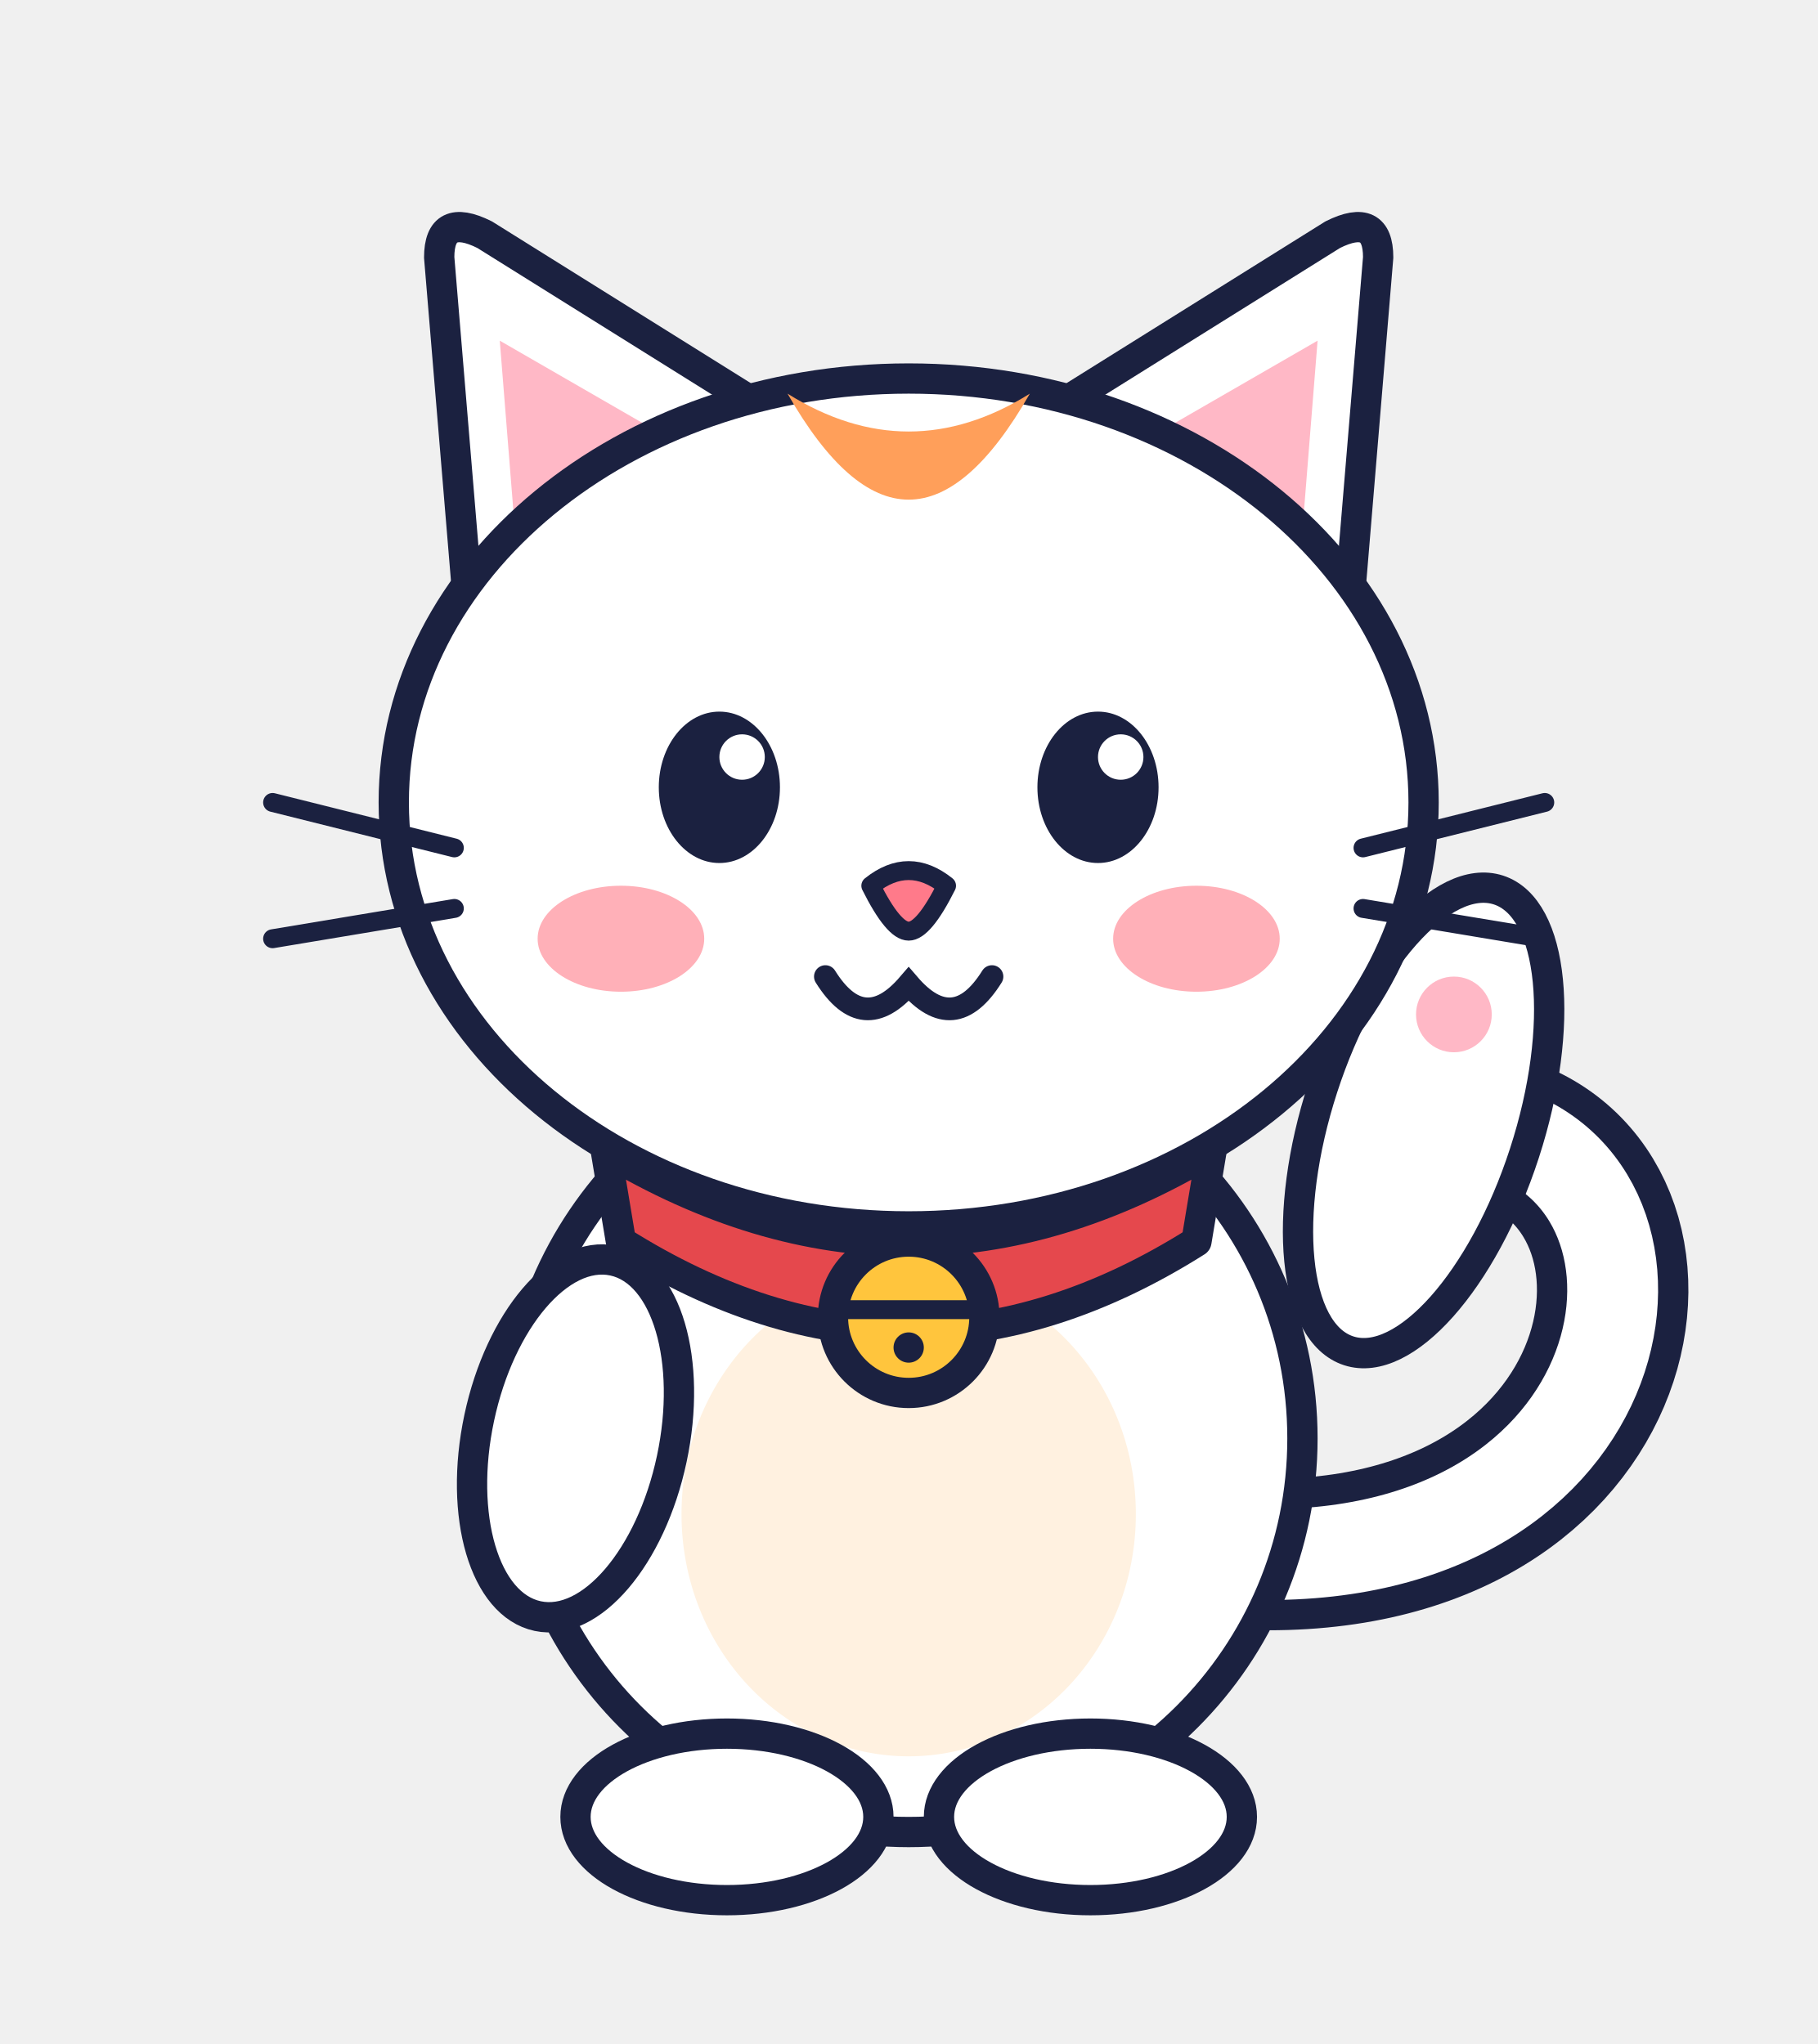
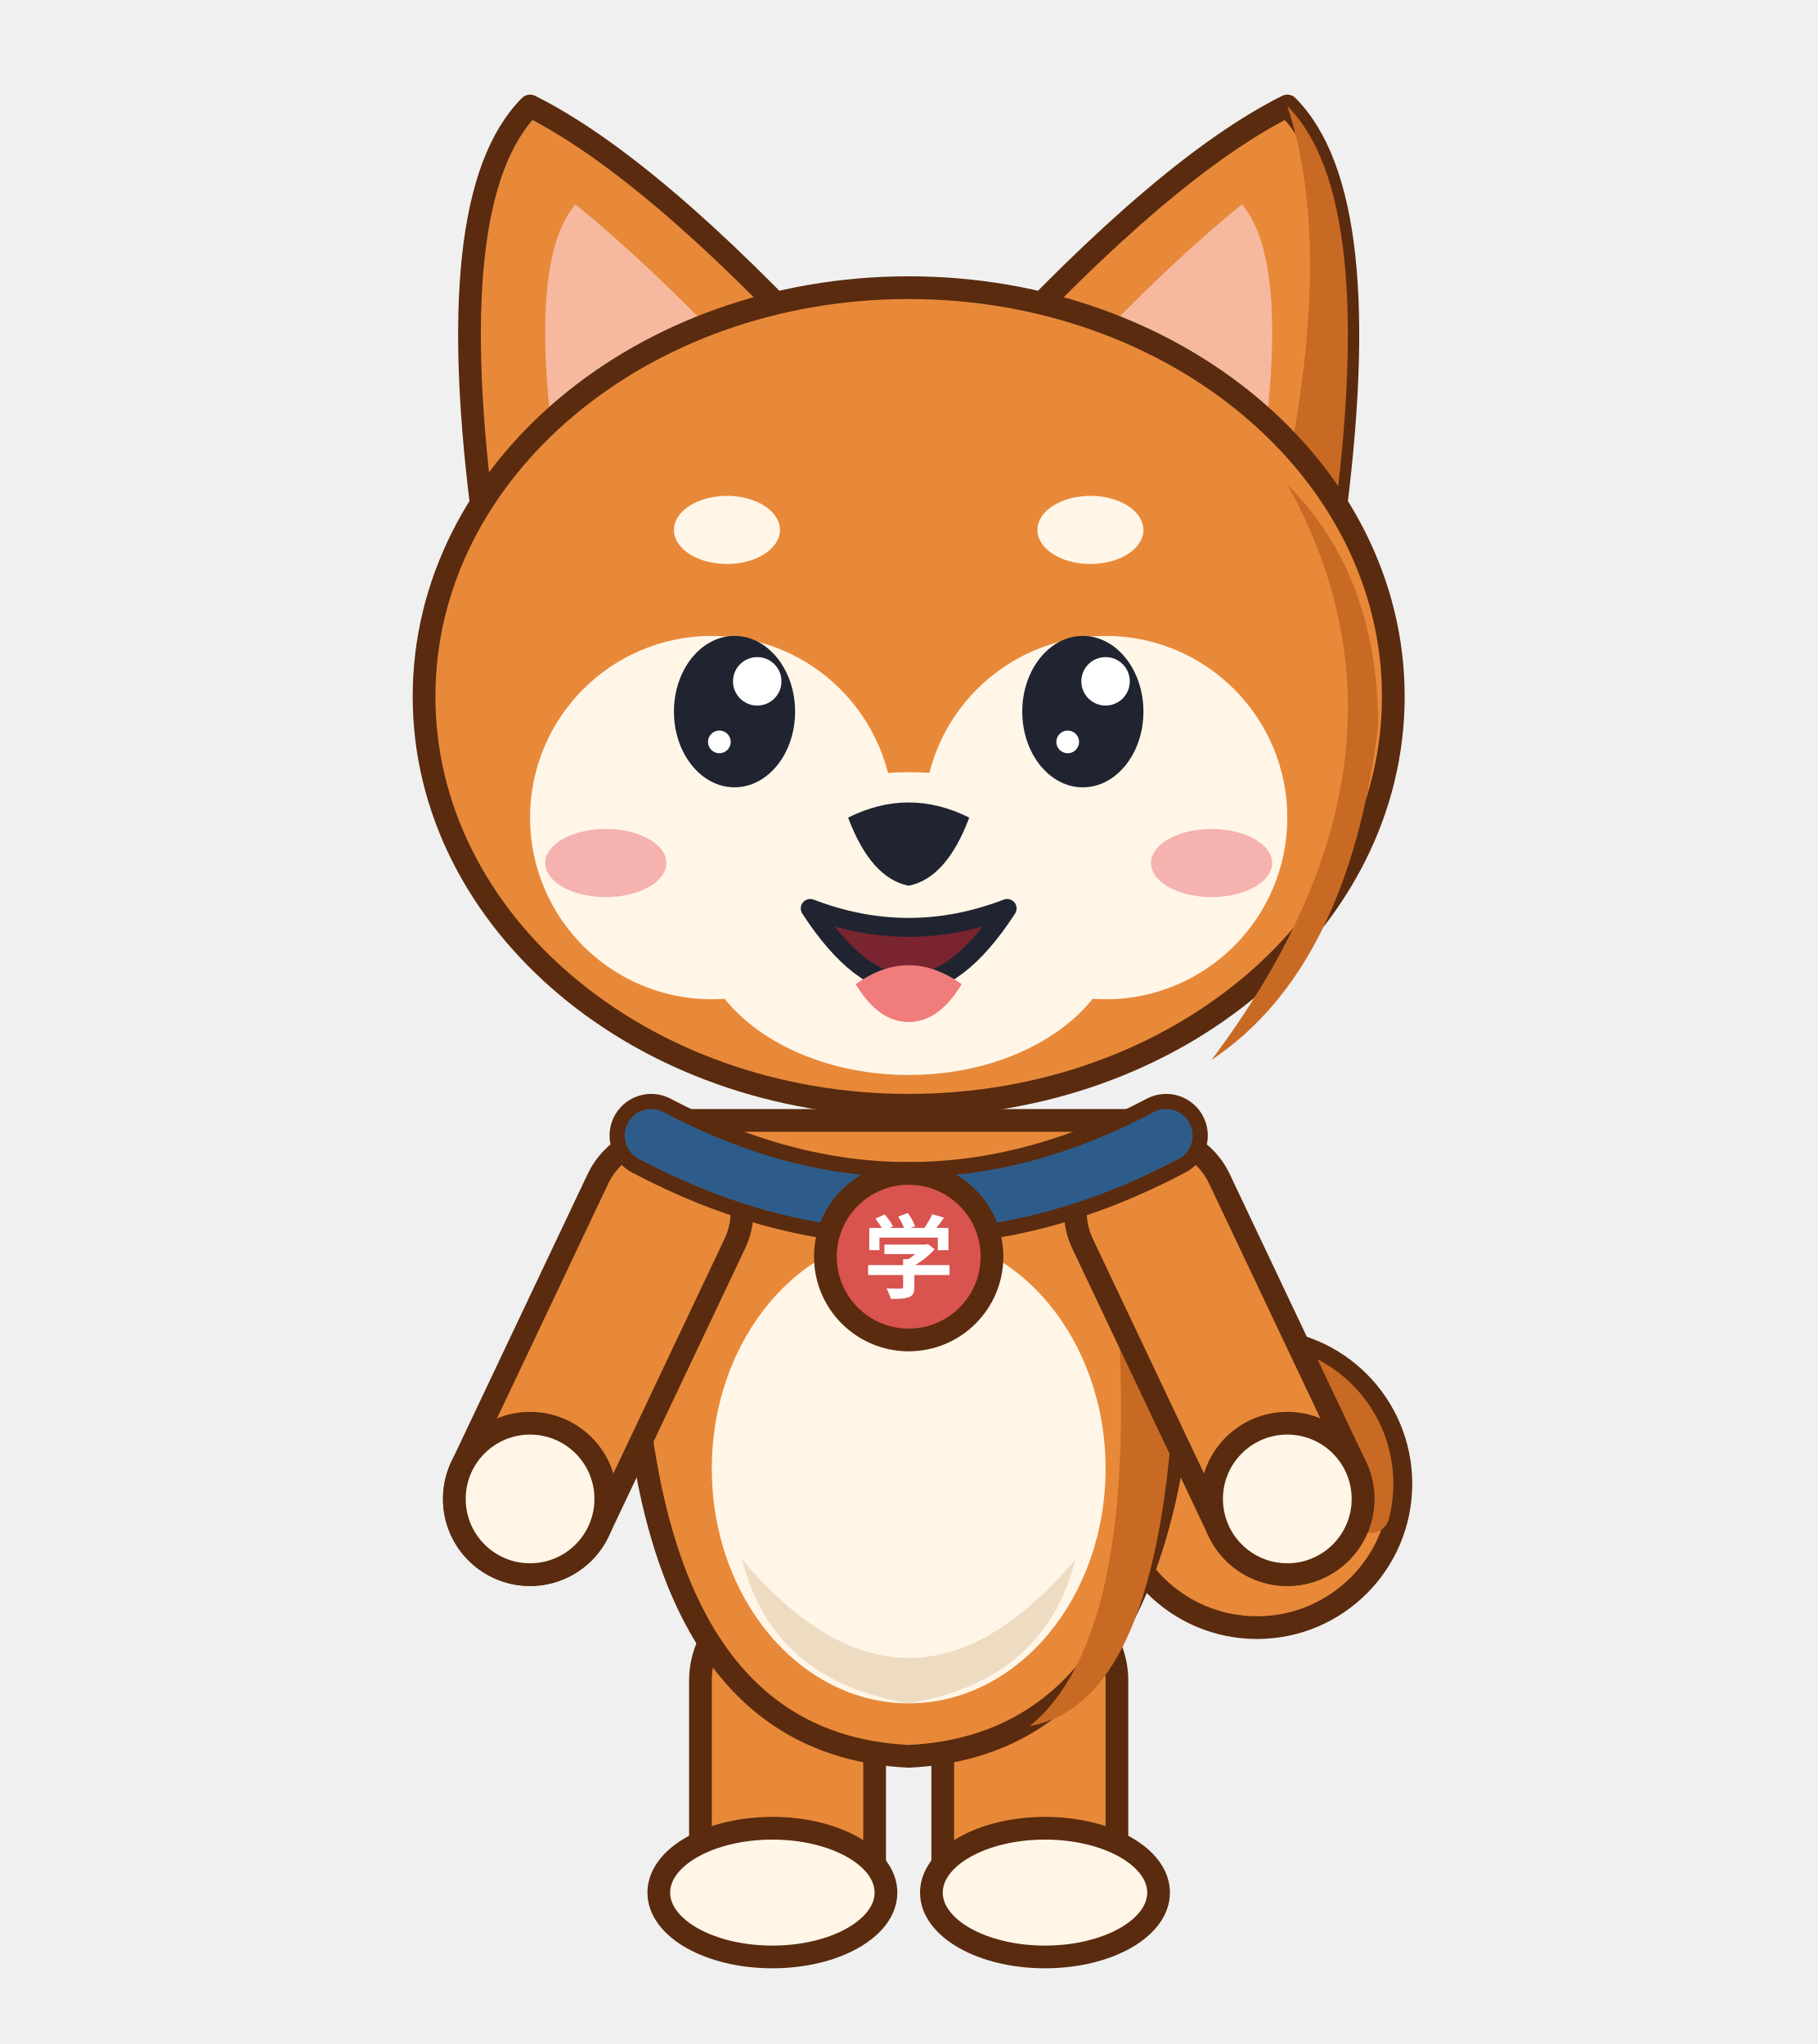
- <svg xmlns="http://www.w3.org/2000/svg" viewBox="0 0 240 270" width="480" height="540" role="img" aria-label="Neko vẫy tay chào">
-   <g stroke="#1B2140" stroke-width="4" stroke-linejoin="round" stroke-linecap="round">
-     <path d="M160 205 C215 210 225 160 200 150" fill="none" stroke-width="20" />
-     <path d="M160 205 C215 210 225 160 200 150" fill="none" stroke="#FFFFFF" stroke-width="12" />
-     <path d="M62 82 L58 34 Q58 28 64 31 L104 56 Z" fill="#FFFFFF" />
-     <path d="M178 82 L182 34 Q182 28 176 31 L136 56 Z" fill="#FFFFFF" />
-     <path d="M68 70 L66 45 L92 60 Z" fill="#FFB8C6" stroke="none" />
-     <path d="M172 70 L174 45 L148 60 Z" fill="#FFB8C6" stroke="none" />
-     <ellipse cx="120" cy="190" rx="52" ry="52" fill="#FFFFFF" />
-     <ellipse cx="120" cy="200" rx="30" ry="32" fill="#FFF1E0" stroke="none" />
-     <ellipse cx="96" cy="240" rx="20" ry="11" fill="#FFFFFF" />
-     <ellipse cx="144" cy="240" rx="20" ry="11" fill="#FFFFFF" />
-     <ellipse cx="76" cy="190" rx="13" ry="24" fill="#FFFFFF" transform="rotate(12 76 190)" />
-   </g>
-   <g stroke="#1B2140" stroke-width="4" stroke-linecap="round">
-     <ellipse cx="188" cy="148" rx="14" ry="32" fill="#FFFFFF" transform="rotate(18 188 148)" />
-     <circle cx="192" cy="134" r="5" fill="#FFB8C6" stroke="none" />
-   </g>
-   <g stroke="#1B2140" stroke-width="4" stroke-linejoin="round" stroke-linecap="round">
-     <ellipse cx="120" cy="106" rx="68" ry="56" fill="#FFFFFF" />
-     <path d="M104 52 Q120 62 136 52 Q128 66 120 66 Q112 66 104 52Z" fill="#FF9F5A" stroke="none" />
-     <path d="M80 152 Q120 176 160 152 L158 164 Q120 188 82 164 Z" fill="#E5484D" />
-     <circle cx="120" cy="174" r="10" fill="#FFC53D" />
-     <path d="M111 173 H129" stroke-width="2.5" />
-     <circle cx="120" cy="178" r="2" fill="#1B2140" stroke="none" />
-     <g stroke-width="2.5" fill="none">
-       <path d="M60 112 L36 106" />
-       <path d="M60 120 L36 124" />
-       <path d="M180 112 L204 106" />
-       <path d="M180 120 L204 124" />
-     </g>
-     <ellipse cx="82" cy="124" rx="11" ry="7" fill="#FFB0B8" stroke="none" />
-     <ellipse cx="158" cy="124" rx="11" ry="7" fill="#FFB0B8" stroke="none" />
-     <path d="M115 117 Q120 113 125 117 Q122 123 120 123 Q118 123 115 117Z" fill="#FF7A8A" stroke-width="2.5" />
-   </g>
-   <g fill="#1B2140">
-     <ellipse cx="95" cy="104" rx="8" ry="10" />
-     <ellipse cx="145" cy="104" rx="8" ry="10" />
-   </g>
-   <g fill="#FFFFFF">
-     <circle cx="98" cy="100" r="3" />
-     <circle cx="148" cy="100" r="3" />
-   </g>
-   <path d="M109 129 Q114 137 120 130 Q126 137 131 129" fill="none" stroke="#1B2140" stroke-width="3" stroke-linecap="round" />
+ <svg xmlns="http://www.w3.org/2000/svg" viewBox="0 0 240 270" width="480" height="540" role="img" aria-label="Shiba đứng tự tin">
+   <circle cx="166" cy="196" r="19" fill="#E8893A" stroke="#5A2B0E" stroke-width="3" stroke-linejoin="round" stroke-linecap="round" />
+   <path d="M166 180 A16 16 0 0 1 181 200" fill="none" stroke="#C96A24" stroke-width="5" stroke-linecap="round" />
+   <circle cx="166" cy="196" r="7.5" fill="#FFF6E8" />
+   <line x1="104" y1="222" x2="104" y2="246" stroke="#5A2B0E" stroke-width="26" stroke-linecap="round" />
+   <line x1="104" y1="222" x2="104" y2="246" stroke="#E8893A" stroke-width="20" stroke-linecap="round" />
+   <line x1="136" y1="222" x2="136" y2="246" stroke="#5A2B0E" stroke-width="26" stroke-linecap="round" />
+   <line x1="136" y1="222" x2="136" y2="246" stroke="#E8893A" stroke-width="20" stroke-linecap="round" />
+   <ellipse cx="102" cy="250" rx="15" ry="8.5" fill="#FFF6E8" stroke="#5A2B0E" stroke-width="3" stroke-linejoin="round" stroke-linecap="round" />
+   <ellipse cx="138" cy="250" rx="15" ry="8.5" fill="#FFF6E8" stroke="#5A2B0E" stroke-width="3" stroke-linejoin="round" stroke-linecap="round" />
+   <path d="M84 148 Q78 230 120 232 Q162 230 156 148 Z" fill="#E8893A" stroke="#5A2B0E" stroke-width="3" stroke-linejoin="round" stroke-linecap="round" />
+   <path d="M146 156 Q153 214 136 228 Q158 224 155 156 Z" fill="#C96A24" />
+   <ellipse cx="120" cy="194" rx="26" ry="31" fill="#FFF6E8" />
+   <path d="M98 206 Q120 232 142 206 Q138 222 120 225 Q102 222 98 206 Z" fill="#EEDCC2" />
+   <line x1="88" y1="160" x2="70" y2="198" stroke="#5A2B0E" stroke-width="23" stroke-linecap="round" />
+   <line x1="88" y1="160" x2="70" y2="198" stroke="#E8893A" stroke-width="17" stroke-linecap="round" />
+   <circle cx="70" cy="198" r="10.0" fill="#FFF6E8" stroke="#5A2B0E" stroke-width="3" stroke-linejoin="round" stroke-linecap="round" />
+   <line x1="152" y1="160" x2="170" y2="198" stroke="#5A2B0E" stroke-width="23" stroke-linecap="round" />
+   <line x1="152" y1="160" x2="170" y2="198" stroke="#E8893A" stroke-width="17" stroke-linecap="round" />
+   <circle cx="170" cy="198" r="10.0" fill="#FFF6E8" stroke="#5A2B0E" stroke-width="3" stroke-linejoin="round" stroke-linecap="round" />
+   <path d="M86 150 Q120 168 154 150" fill="none" stroke="#5A2B0E" stroke-width="11" stroke-linecap="round" />
+   <path d="M86 150 Q120 168 154 150" fill="none" stroke="#2E5C8A" stroke-width="7" stroke-linecap="round" />
+   <circle cx="120" cy="166" r="11" fill="#D9534F" stroke="#5A2B0E" stroke-width="3" stroke-linejoin="round" stroke-linecap="round" />
+   <text x="120" y="170.5" text-anchor="middle" font-family="'Noto Serif JP','Yu Mincho','MS Mincho',serif" font-size="12" font-weight="700" fill="#FFFFFF">学</text>
+   <path d="M64 70 Q58 26 70 14 Q86 22 110 48 Z" fill="#E8893A" stroke="#5A2B0E" stroke-width="3" stroke-linejoin="round" stroke-linecap="round" />
+   <path d="M73 58 Q70 34 76 27 Q87 36 99 49 Z" fill="#F6B9A0" />
+   <path d="M176 70 Q182 26 170 14 Q154 22 130 48 Z" fill="#E8893A" stroke="#5A2B0E" stroke-width="3" stroke-linejoin="round" stroke-linecap="round" />
+   <path d="M167 58 Q170 34 164 27 Q153 36 141 49 Z" fill="#F6B9A0" />
+   <path d="M170 14 Q182 26 176 70 L170 62 Q176 32 170 14 Z" fill="#C96A24" />
+   <ellipse cx="120" cy="92" rx="64" ry="54" fill="#E8893A" stroke="#5A2B0E" stroke-width="3" stroke-linejoin="round" stroke-linecap="round" />
+   <path d="M170 64 Q190 100 160 140 Q178 128 182 96 Q182 76 170 64 Z" fill="#C96A24" />
+   <circle cx="94" cy="108" r="24" fill="#FFF6E8" />
+   <circle cx="146" cy="108" r="24" fill="#FFF6E8" />
+   <ellipse cx="120" cy="122" rx="28" ry="20" fill="#FFF6E8" />
+   <ellipse cx="96" cy="70" rx="7" ry="4.5" fill="#FFF6E8" />
+   <ellipse cx="144" cy="70" rx="7" ry="4.5" fill="#FFF6E8" />
+   <ellipse cx="80" cy="114" rx="8" ry="4.5" fill="#F29B9B" opacity="0.75" />
+   <ellipse cx="160" cy="114" rx="8" ry="4.5" fill="#F29B9B" opacity="0.75" />
+   <ellipse cx="97" cy="94" rx="8" ry="10" fill="#1F2430" />
+   <ellipse cx="143" cy="94" rx="8" ry="10" fill="#1F2430" />
+   <circle cx="100" cy="90" r="3.2" fill="#FFF" />
+   <circle cx="95" cy="98" r="1.5" fill="#FFF" />
+   <circle cx="146" cy="90" r="3.2" fill="#FFF" />
+   <circle cx="141" cy="98" r="1.5" fill="#FFF" />
+   <path d="M112 108 Q120 104 128 108 Q125 116 120 117 Q115 116 112 108 Z" fill="#1F2430" />
+   <path d="M107 120 Q120 140 133 120 Q120 125 107 120 Z" fill="#7A2430" stroke="#1F2430" stroke-width="2.5" stroke-linejoin="round" />
+   <path d="M113 130 Q120 125 127 130 Q124 135 120 135 Q116 135 113 130 Z" fill="#F07C7C" />
</svg>
